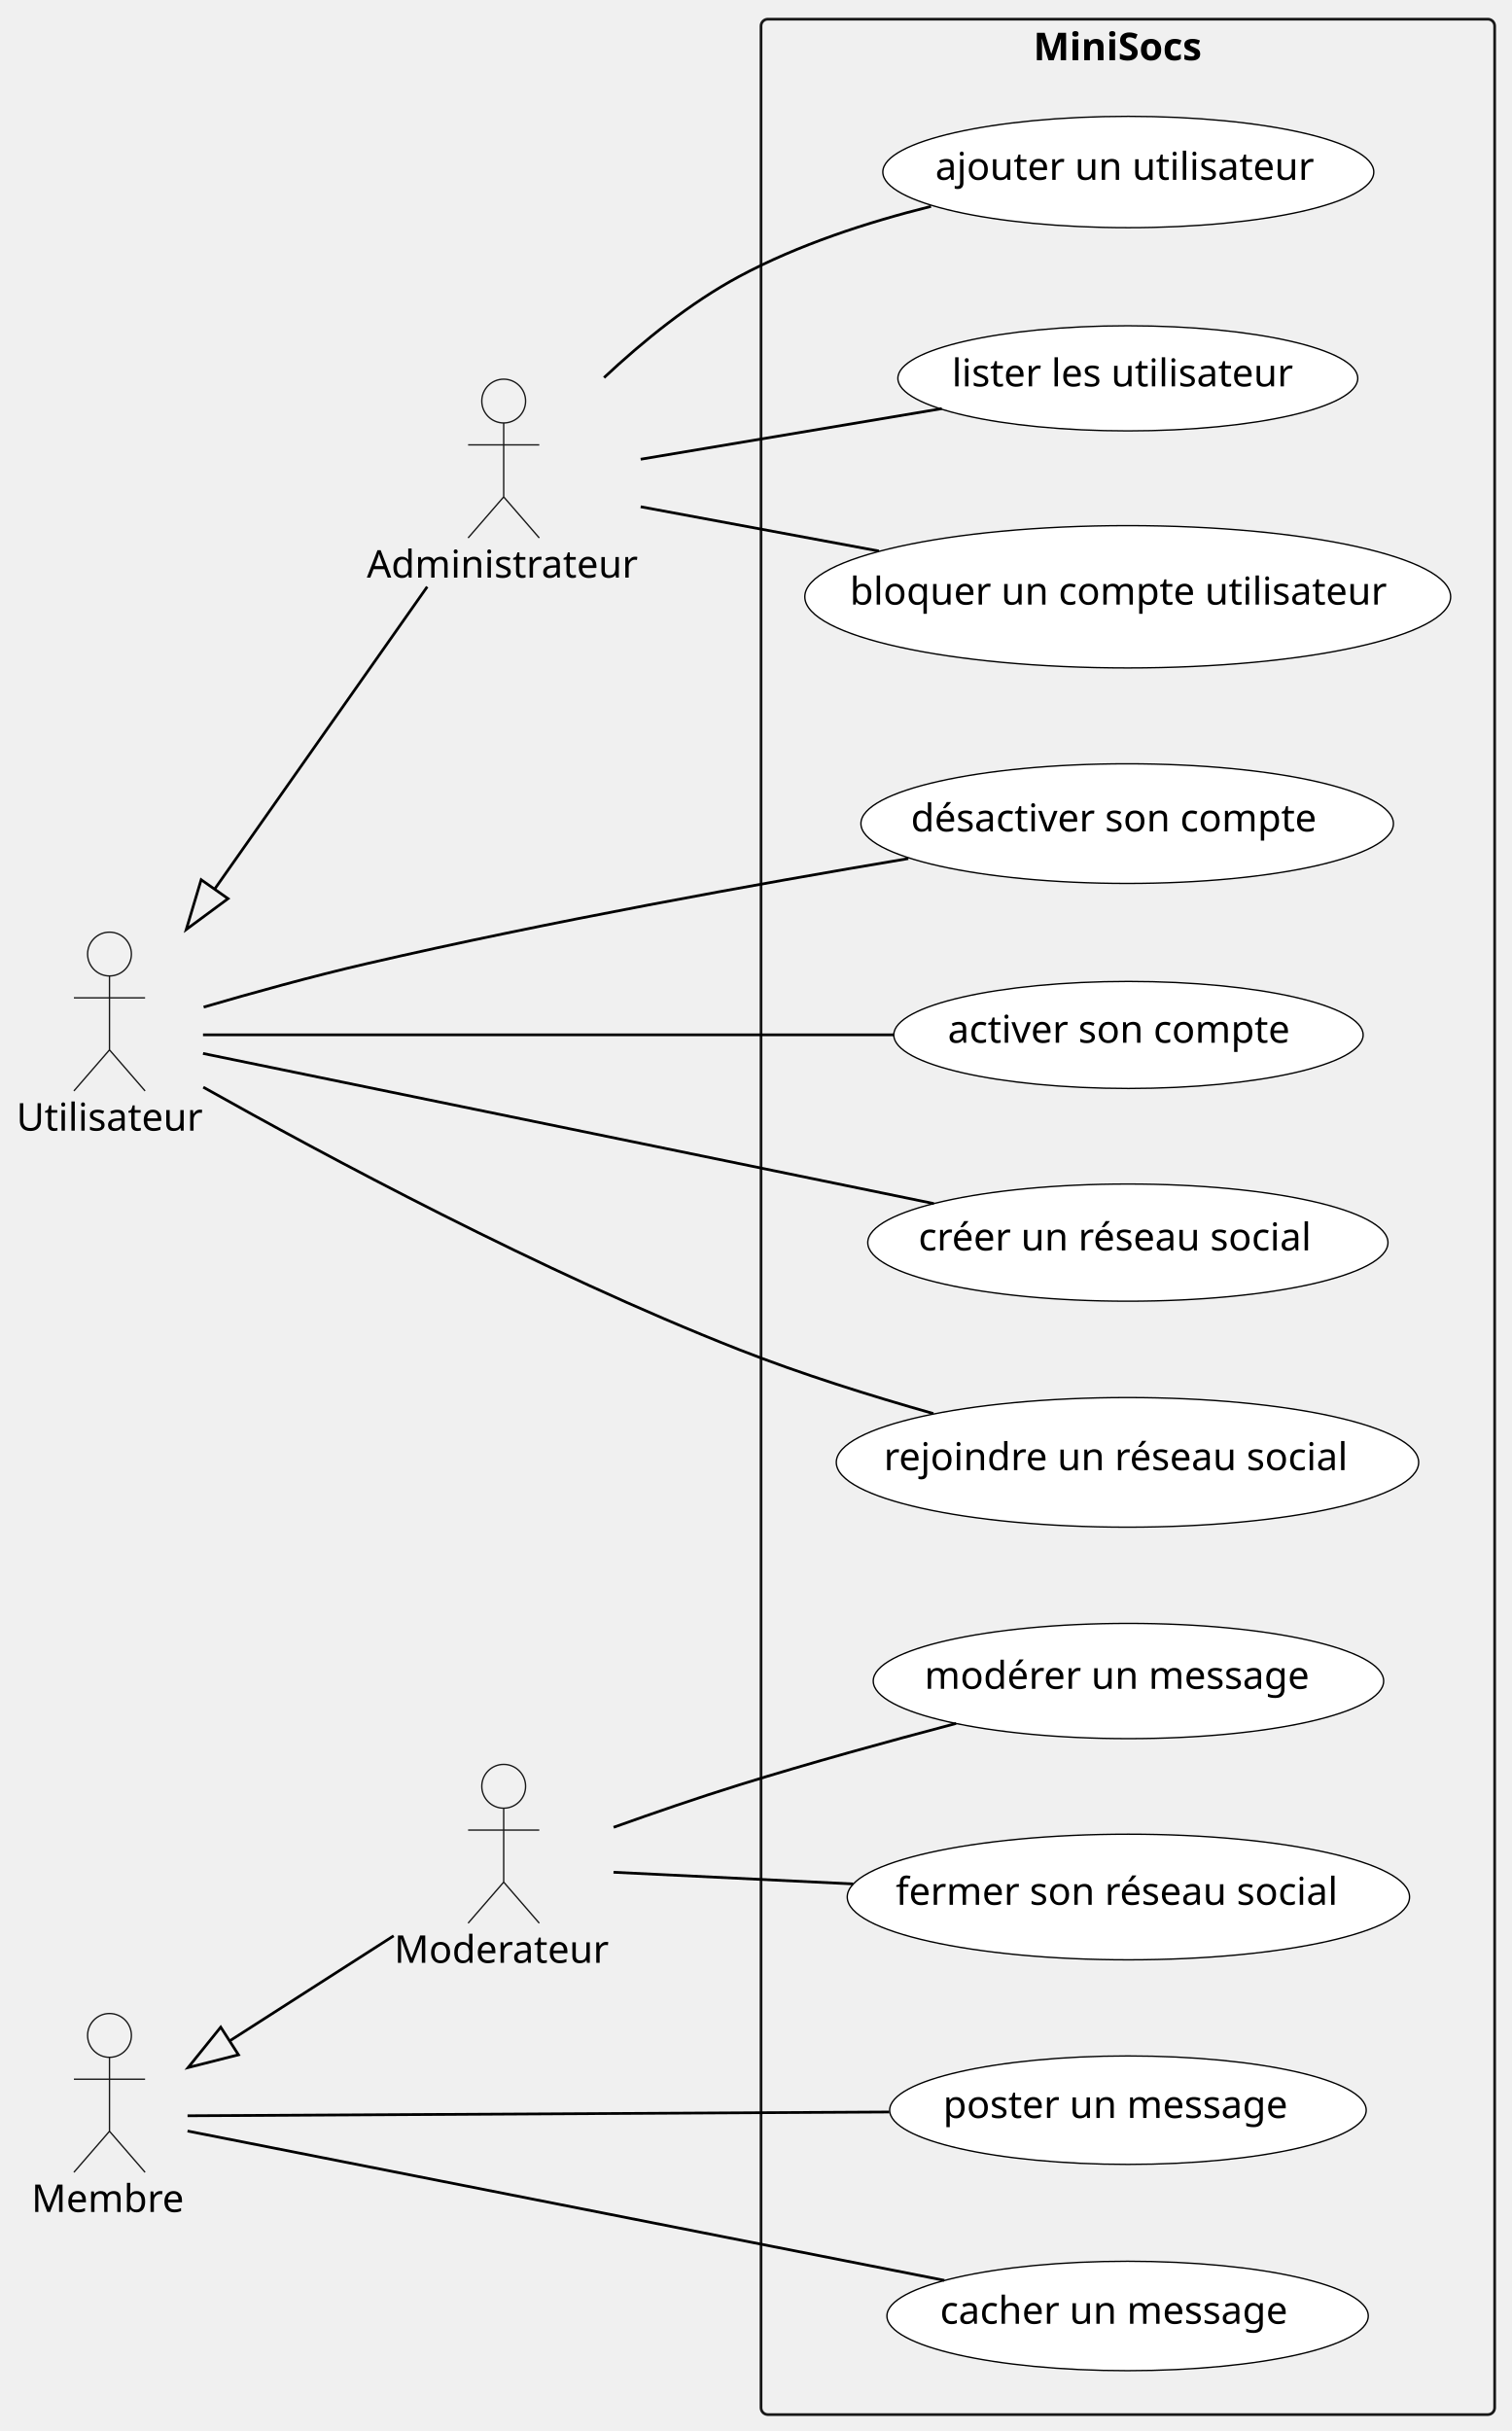
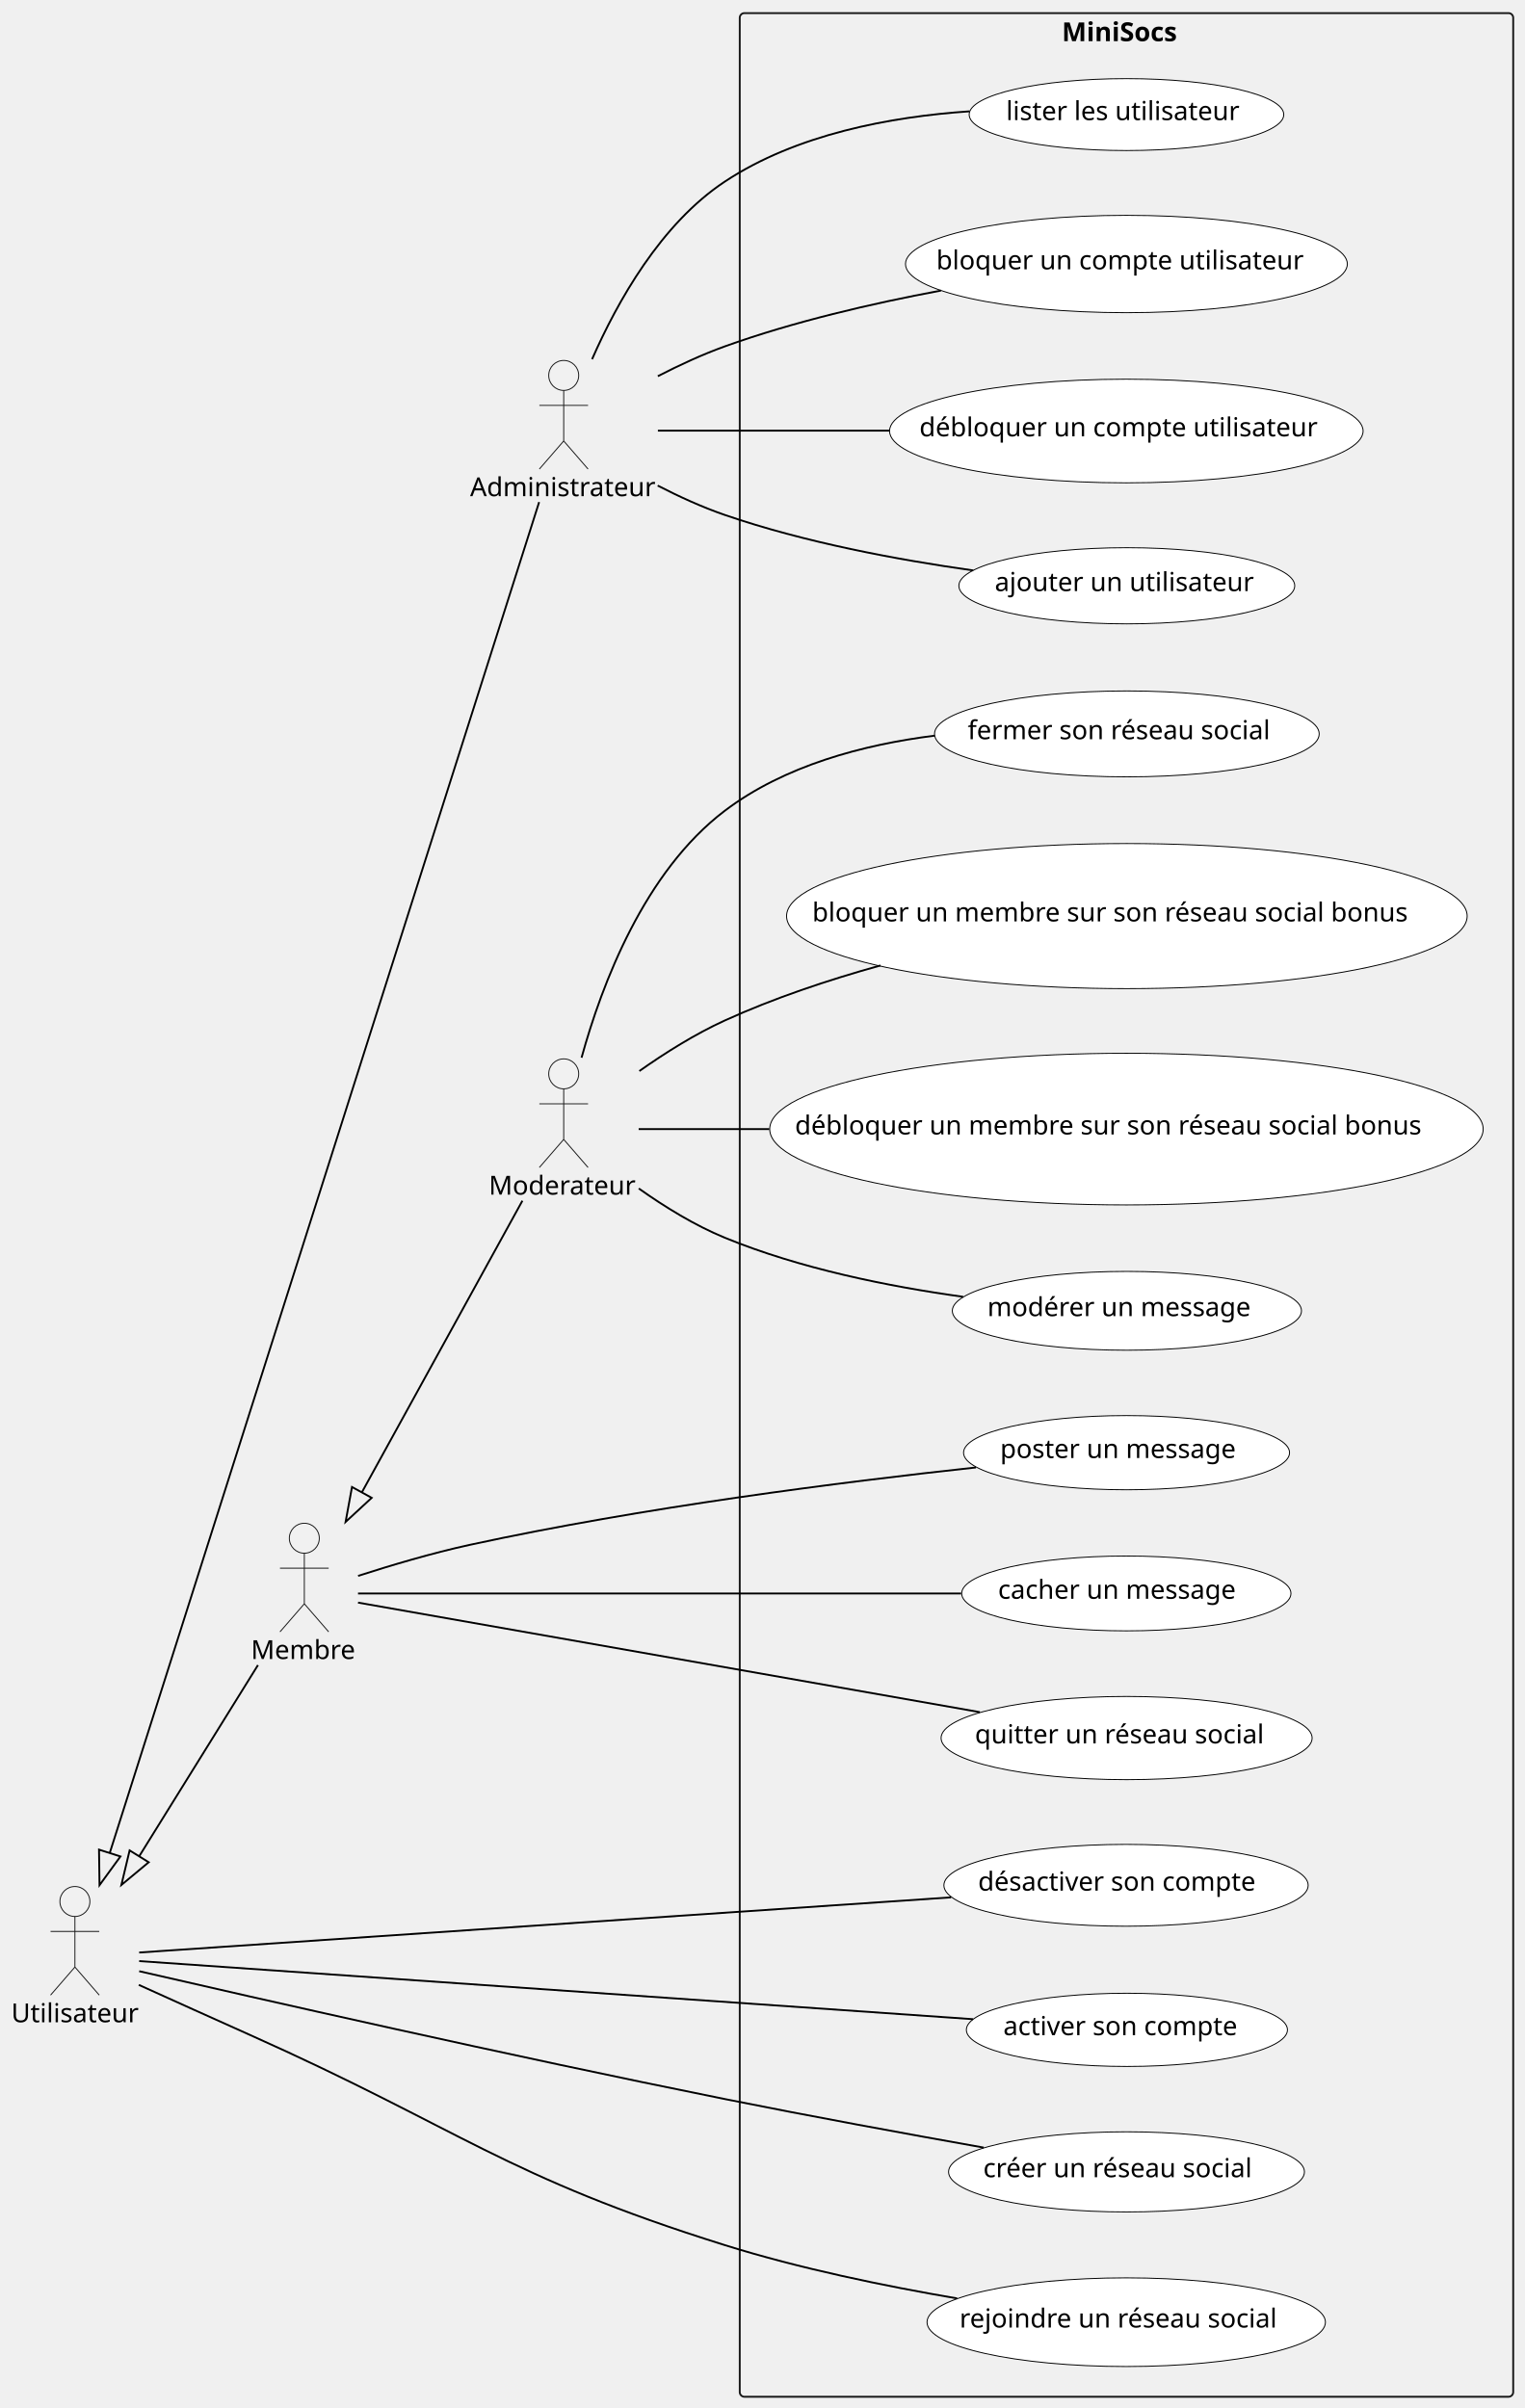
- <svg xmlns="http://www.w3.org/2000/svg" contentStyleType="text/css" height="888px" preserveAspectRatio="none" style="width:552px;height:888px;background:#FFFFFF;" version="1.1" viewBox="0 0 552 888" width="552px" zoomAndPan="magnify">
+ <svg xmlns="http://www.w3.org/2000/svg" contentStyleType="text/css" height="1286px" preserveAspectRatio="none" style="width:814px;height:1286px;background:#FFFFFF;" version="1.1" viewBox="0 0 814 1286" width="814px" zoomAndPan="magnify">
  <defs />
  <g>
    <g id="cluster_MiniSocs">
-       <rect fill="none" height="875" rx="2.5" ry="2.5" style="stroke:#181818;stroke-width:1.0;" width="268" x="278" y="7" />
-       <text fill="#000000" font-family="sans-serif" font-size="14" font-weight="bold" lengthAdjust="spacing" textLength="69" x="377.5" y="21.995">MiniSocs</text>
+       <rect fill="none" height="1273" rx="2.5" ry="2.5" style="stroke:#181818;stroke-width:1.0;" width="413" x="395" y="7" />
+       <text fill="#000000" font-family="sans-serif" font-size="14" font-weight="bold" lengthAdjust="spacing" textLength="69" x="567" y="21.995">MiniSocs</text>
    </g>
    <g id="elem_ajouter un utilisateur">
-       <ellipse cx="412.173" cy="62.835" fill="#FFFFFF" rx="89.673" ry="20.335" style="stroke:#000000;stroke-width:0.5;" />
-       <text fill="#000000" font-family="sans-serif" font-size="14" lengthAdjust="spacing" textLength="141" x="341.673" y="65.681">ajouter un utilisateur</text>
+       <ellipse cx="601.673" cy="312.835" fill="#FFFFFF" rx="89.673" ry="20.335" style="stroke:#000000;stroke-width:0.5;" />
+       <text fill="#000000" font-family="sans-serif" font-size="14" lengthAdjust="spacing" textLength="141" x="531.173" y="315.681">ajouter un utilisateur</text>
    </g>
    <g id="elem_lister les utilisateur">
-       <ellipse cx="411.995" cy="138.199" fill="#FFFFFF" rx="83.995" ry="19.199" style="stroke:#000000;stroke-width:0.5;" />
-       <text fill="#000000" font-family="sans-serif" font-size="14" lengthAdjust="spacing" textLength="128" x="347.733" y="141.136">lister les utilisateur</text>
+       <ellipse cx="601.495" cy="61.199" fill="#FFFFFF" rx="83.995" ry="19.199" style="stroke:#000000;stroke-width:0.5;" />
+       <text fill="#000000" font-family="sans-serif" font-size="14" lengthAdjust="spacing" textLength="128" x="537.234" y="64.136">lister les utilisateur</text>
    </g>
    <g id="elem_bloquer un compte utilisateur">
-       <ellipse cx="411.962" cy="217.992" fill="#FFFFFF" rx="117.962" ry="25.992" style="stroke:#000000;stroke-width:0.5;" />
-       <text fill="#000000" font-family="sans-serif" font-size="14" lengthAdjust="spacing" textLength="203" x="310.462" y="220.839">bloquer un compte utilisateur</text>
+       <ellipse cx="601.462" cy="140.992" fill="#FFFFFF" rx="117.962" ry="25.992" style="stroke:#000000;stroke-width:0.5;" />
+       <text fill="#000000" font-family="sans-serif" font-size="14" lengthAdjust="spacing" textLength="203" x="499.962" y="143.839">bloquer un compte utilisateur</text>
+     </g>
+     <g id="elem_débloquer un compte utilisateur">
+       <ellipse cx="601.419" cy="230.184" fill="#FFFFFF" rx="126.419" ry="27.684" style="stroke:#000000;stroke-width:0.5;" />
+       <text fill="#000000" font-family="sans-serif" font-size="14" lengthAdjust="spacing" textLength="221" x="490.919" y="233.03">débloquer un compte utilisateur</text>
    </g>
    <g id="elem_désactiver son compte">
-       <ellipse cx="411.76" cy="300.852" fill="#FFFFFF" rx="97.26" ry="21.852" style="stroke:#000000;stroke-width:0.5;" />
-       <text fill="#000000" font-family="sans-serif" font-size="14" lengthAdjust="spacing" textLength="158" x="332.76" y="303.699">désactiver son compte</text>
+       <ellipse cx="601.26" cy="1006.852" fill="#FFFFFF" rx="97.26" ry="21.852" style="stroke:#000000;stroke-width:0.5;" />
+       <text fill="#000000" font-family="sans-serif" font-size="14" lengthAdjust="spacing" textLength="158" x="522.26" y="1009.699">désactiver son compte</text>
    </g>
    <g id="elem_activer son compte">
-       <ellipse cx="412.228" cy="378.046" fill="#FFFFFF" rx="85.728" ry="19.546" style="stroke:#000000;stroke-width:0.5;" />
-       <text fill="#000000" font-family="sans-serif" font-size="14" lengthAdjust="spacing" textLength="132" x="346.228" y="380.892">activer son compte</text>
+       <ellipse cx="601.728" cy="1084.046" fill="#FFFFFF" rx="85.728" ry="19.546" style="stroke:#000000;stroke-width:0.5;" />
+       <text fill="#000000" font-family="sans-serif" font-size="14" lengthAdjust="spacing" textLength="132" x="535.728" y="1086.892">activer son compte</text>
    </g>
    <g id="elem_créer un réseau social">
-       <ellipse cx="412.012" cy="453.902" fill="#FFFFFF" rx="95.012" ry="21.402" style="stroke:#000000;stroke-width:0.5;" />
-       <text fill="#000000" font-family="sans-serif" font-size="14" lengthAdjust="spacing" textLength="153" x="335.512" y="456.749">créer un réseau social</text>
+       <ellipse cx="601.512" cy="1159.902" fill="#FFFFFF" rx="95.012" ry="21.402" style="stroke:#000000;stroke-width:0.5;" />
+       <text fill="#000000" font-family="sans-serif" font-size="14" lengthAdjust="spacing" textLength="153" x="525.012" y="1162.749">créer un réseau social</text>
    </g>
    <g id="elem_rejoindre un réseau social">
-       <ellipse cx="411.868" cy="534.174" fill="#FFFFFF" rx="106.368" ry="23.674" style="stroke:#000000;stroke-width:0.5;" />
-       <text fill="#000000" font-family="sans-serif" font-size="14" lengthAdjust="spacing" textLength="178" x="322.868" y="537.02">rejoindre un réseau social</text>
+       <ellipse cx="601.368" cy="1240.174" fill="#FFFFFF" rx="106.368" ry="23.674" style="stroke:#000000;stroke-width:0.5;" />
+       <text fill="#000000" font-family="sans-serif" font-size="14" lengthAdjust="spacing" textLength="178" x="512.368" y="1243.02">rejoindre un réseau social</text>
    </g>
    <g id="elem_modérer un message">
-       <ellipse cx="412.223" cy="614.045" fill="#FFFFFF" rx="93.223" ry="21.045" style="stroke:#000000;stroke-width:0.5;" />
-       <text fill="#000000" font-family="sans-serif" font-size="14" lengthAdjust="spacing" textLength="149" x="337.723" y="616.891">modérer un message</text>
+       <ellipse cx="601.723" cy="700.045" fill="#FFFFFF" rx="93.223" ry="21.045" style="stroke:#000000;stroke-width:0.5;" />
+       <text fill="#000000" font-family="sans-serif" font-size="14" lengthAdjust="spacing" textLength="149" x="527.223" y="702.891">modérer un message</text>
    </g>
    <g id="elem_fermer son réseau social">
-       <ellipse cx="412.204" cy="692.941" fill="#FFFFFF" rx="102.704" ry="22.941" style="stroke:#000000;stroke-width:0.5;" />
-       <text fill="#000000" font-family="sans-serif" font-size="14" lengthAdjust="spacing" textLength="170" x="327.204" y="695.788">fermer son réseau social</text>
+       <ellipse cx="601.704" cy="391.941" fill="#FFFFFF" rx="102.704" ry="22.941" style="stroke:#000000;stroke-width:0.5;" />
+       <text fill="#000000" font-family="sans-serif" font-size="14" lengthAdjust="spacing" textLength="170" x="516.704" y="394.788">fermer son réseau social</text>
+     </g>
+     <g id="elem_bloquer un membre sur son réseau social bonus">
+       <ellipse cx="601.706" cy="489.241" fill="#FFFFFF" rx="181.706" ry="38.741" style="stroke:#000000;stroke-width:0.5;" />
+       <text fill="#000000" font-family="sans-serif" font-size="14" lengthAdjust="spacing" textLength="336" x="433.706" y="492.088">bloquer un membre sur son réseau social bonus</text>
+     </g>
+     <g id="elem_débloquer un membre sur son réseau social bonus">
+       <ellipse cx="601.481" cy="602.996" fill="#FFFFFF" rx="190.481" ry="40.496" style="stroke:#000000;stroke-width:0.5;" />
+       <text fill="#000000" font-family="sans-serif" font-size="14" lengthAdjust="spacing" textLength="354" x="424.481" y="605.843">débloquer un membre sur son réseau social bonus</text>
    </g>
    <g id="elem_poster un message">
-       <ellipse cx="412.037" cy="770.807" fill="#FFFFFF" rx="87.037" ry="19.807" style="stroke:#000000;stroke-width:0.5;" />
-       <text fill="#000000" font-family="sans-serif" font-size="14" lengthAdjust="spacing" textLength="135" x="344.537" y="773.654">poster un message</text>
+       <ellipse cx="601.537" cy="775.807" fill="#FFFFFF" rx="87.037" ry="19.807" style="stroke:#000000;stroke-width:0.5;" />
+       <text fill="#000000" font-family="sans-serif" font-size="14" lengthAdjust="spacing" textLength="135" x="534.037" y="778.654">poster un message</text>
    </g>
    <g id="elem_cacher un message">
-       <ellipse cx="411.913" cy="845.983" fill="#FFFFFF" rx="87.913" ry="19.983" style="stroke:#000000;stroke-width:0.5;" />
-       <text fill="#000000" font-family="sans-serif" font-size="14" lengthAdjust="spacing" textLength="137" x="343.413" y="848.829">cacher un message</text>
+       <ellipse cx="601.413" cy="850.983" fill="#FFFFFF" rx="87.913" ry="19.983" style="stroke:#000000;stroke-width:0.5;" />
+       <text fill="#000000" font-family="sans-serif" font-size="14" lengthAdjust="spacing" textLength="137" x="532.913" y="853.829">cacher un message</text>
+     </g>
+     <g id="elem_quitter un réseau social">
+       <ellipse cx="601.567" cy="928.213" fill="#FFFFFF" rx="99.067" ry="22.213" style="stroke:#000000;stroke-width:0.5;" />
+       <text fill="#000000" font-family="sans-serif" font-size="14" lengthAdjust="spacing" textLength="162" x="520.567" y="931.06">quitter un réseau social</text>
    </g>
    <g id="elem_Administrateur">
-       <ellipse cx="184" cy="146.5" fill="#F1F1F1" rx="8" ry="8" style="stroke:#181818;stroke-width:0.5;" />
-       <path d="M184,154.5 L184,181.5 M171,162.5 L197,162.5 M184,181.5 L171,196.5 M184,181.5 L197,196.5 " fill="none" style="stroke:#181818;stroke-width:0.5;" />
-       <text fill="#000000" font-family="sans-serif" font-size="14" lengthAdjust="spacing" textLength="100" x="134" y="210.995">Administrateur</text>
+       <ellipse cx="301" cy="200.5" fill="#F1F1F1" rx="8" ry="8" style="stroke:#181818;stroke-width:0.5;" />
+       <path d="M301,208.5 L301,235.5 M288,216.5 L314,216.5 M301,235.5 L288,250.5 M301,235.5 L314,250.5 " fill="none" style="stroke:#181818;stroke-width:0.5;" />
+       <text fill="#000000" font-family="sans-serif" font-size="14" lengthAdjust="spacing" textLength="100" x="251" y="264.995">Administrateur</text>
    </g>
    <g id="elem_Utilisateur">
-       <ellipse cx="40" cy="348.5" fill="#F1F1F1" rx="8" ry="8" style="stroke:#181818;stroke-width:0.5;" />
-       <path d="M40,356.5 L40,383.5 M27,364.5 L53,364.5 M40,383.5 L27,398.5 M40,383.5 L53,398.5 " fill="none" style="stroke:#181818;stroke-width:0.5;" />
-       <text fill="#000000" font-family="sans-serif" font-size="14" lengthAdjust="spacing" textLength="68" x="6" y="412.995">Utilisateur</text>
+       <ellipse cx="40" cy="1015.5" fill="#F1F1F1" rx="8" ry="8" style="stroke:#181818;stroke-width:0.5;" />
+       <path d="M40,1023.5 L40,1050.5 M27,1031.5 L53,1031.5 M40,1050.5 L27,1065.5 M40,1050.5 L53,1065.5 " fill="none" style="stroke:#181818;stroke-width:0.5;" />
+       <text fill="#000000" font-family="sans-serif" font-size="14" lengthAdjust="spacing" textLength="68" x="6" y="1079.995">Utilisateur</text>
    </g>
    <g id="elem_Membre">
-       <ellipse cx="40" cy="743.5" fill="#F1F1F1" rx="8" ry="8" style="stroke:#181818;stroke-width:0.5;" />
-       <path d="M40,751.5 L40,778.5 M27,759.5 L53,759.5 M40,778.5 L27,793.5 M40,778.5 L53,793.5 " fill="none" style="stroke:#181818;stroke-width:0.5;" />
-       <text fill="#000000" font-family="sans-serif" font-size="14" lengthAdjust="spacing" textLength="57" x="11.5" y="807.995">Membre</text>
+       <ellipse cx="162.5" cy="821.5" fill="#F1F1F1" rx="8" ry="8" style="stroke:#181818;stroke-width:0.5;" />
+       <path d="M162.5,829.5 L162.5,856.5 M149.5,837.5 L175.5,837.5 M162.5,856.5 L149.5,871.5 M162.5,856.5 L175.5,871.5 " fill="none" style="stroke:#181818;stroke-width:0.5;" />
+       <text fill="#000000" font-family="sans-serif" font-size="14" lengthAdjust="spacing" textLength="57" x="134" y="885.995">Membre</text>
    </g>
    <g id="elem_Moderateur">
-       <ellipse cx="184" cy="652.5" fill="#F1F1F1" rx="8" ry="8" style="stroke:#181818;stroke-width:0.5;" />
-       <path d="M184,660.5 L184,687.5 M171,668.5 L197,668.5 M184,687.5 L171,702.5 M184,687.5 L197,702.5 " fill="none" style="stroke:#181818;stroke-width:0.5;" />
-       <text fill="#000000" font-family="sans-serif" font-size="14" lengthAdjust="spacing" textLength="80" x="144" y="716.995">Moderateur</text>
+       <ellipse cx="301" cy="573.5" fill="#F1F1F1" rx="8" ry="8" style="stroke:#181818;stroke-width:0.5;" />
+       <path d="M301,581.5 L301,608.5 M288,589.5 L314,589.5 M301,608.5 L288,623.5 M301,608.5 L314,623.5 " fill="none" style="stroke:#181818;stroke-width:0.5;" />
+       <text fill="#000000" font-family="sans-serif" font-size="14" lengthAdjust="spacing" textLength="80" x="261" y="637.995">Moderateur</text>
    </g>
    <g id="link_Utilisateur_Administrateur">
-       <path d="M78.393,324.805 C103.663,288.865 130.82,250.22 156.06,214.33 " fill="none" id="Utilisateur-backto-Administrateur" style="stroke:#000000;stroke-width:1.0;" />
-       <polygon fill="none" points="68.04,339.53,83.301,328.256,73.485,321.354,68.04,339.53" style="stroke:#000000;stroke-width:1.0;" />
+       <path d="M58.592,989.626 C102.102,852.736 244.42,404.9 287.88,268.13 " fill="none" id="Utilisateur-backto-Administrateur" style="stroke:#000000;stroke-width:1.0;" />
+       <polygon fill="none" points="53.14,1006.78,64.311,991.443,52.874,987.808,53.14,1006.78" style="stroke:#000000;stroke-width:1.0;" />
    </g>
    <g id="link_Membre_Moderateur">
-       <path d="M83.872,745.524 C105.252,731.814 119.97,722.39 143.8,707.12 " fill="none" id="Membre-backto-Moderateur" style="stroke:#000000;stroke-width:1.0;" />
-       <polygon fill="none" points="68.72,755.24,87.111,750.574,80.633,740.473,68.72,755.24" style="stroke:#000000;stroke-width:1.0;" />
+       <path d="M193.21,797.021 C218.86,750.421 253.29,687.87 278.95,641.25 " fill="none" id="Membre-backto-Moderateur" style="stroke:#000000;stroke-width:1.0;" />
+       <polygon fill="none" points="184.53,812.79,198.466,799.914,187.953,794.128,184.53,812.79" style="stroke:#000000;stroke-width:1.0;" />
+     </g>
+     <g id="link_Utilisateur_Membre">
+       <path d="M74.306,991.379 C95.426,957.369 116.63,923.24 137.74,889.25 " fill="none" id="Utilisateur-backto-Membre" style="stroke:#000000;stroke-width:1.0;" />
+       <polygon fill="none" points="64.81,1006.67,79.403,994.544,69.209,988.213,64.81,1006.67" style="stroke:#000000;stroke-width:1.0;" />
    </g>
    <g id="link_Administrateur_ajouter un utilisateur">
-       <path d="M220.66,137.94 C234.9,124.61 252.14,110.6 270,101 C291.55,89.42 316.89,81.17 340.1,75.39 " fill="none" id="Administrateur-ajouter un utilisateur" style="stroke:#000000;stroke-width:1.0;" />
+       <path d="M351.18,259.33 C362.63,265.23 375,270.87 387,275 C429.63,289.67 479.09,298.93 519.67,304.64 " fill="none" id="Administrateur-ajouter un utilisateur" style="stroke:#000000;stroke-width:1.0;" />
    </g>
    <g id="link_Administrateur_lister les utilisateur">
-       <path d="M234.04,167.75 C266.23,162.34 308.76,155.19 344.05,149.26 " fill="none" id="Administrateur-lister les utilisateur" style="stroke:#000000;stroke-width:1.0;" />
+       <path d="M316.15,191.84 C329.59,161.17 352.84,119.61 387,97 C425.24,71.69 475.52,62.33 517.68,59.46 " fill="none" id="Administrateur-lister les utilisateur" style="stroke:#000000;stroke-width:1.0;" />
    </g>
    <g id="link_Administrateur_bloquer un compte utilisateur">
-       <path d="M234.04,185.11 C259.48,189.84 291.38,195.77 321.06,201.29 " fill="none" id="Administrateur-bloquer un compte utilisateur" style="stroke:#000000;stroke-width:1.0;" />
+       <path d="M351.26,200.91 C362.72,195 375.06,189.29 387,185 C423.77,171.78 465.61,162.07 502.45,155.18 " fill="none" id="Administrateur-bloquer un compte utilisateur" style="stroke:#000000;stroke-width:1.0;" />
+     </g>
+     <g id="link_Administrateur_débloquer un compte utilisateur">
+       <path d="M351.29,230 C384.99,230 431.27,230 474.8,230 " fill="none" id="Administrateur-débloquer un compte utilisateur" style="stroke:#000000;stroke-width:1.0;" />
    </g>
    <g id="link_Utilisateur_désactiver son compte">
-       <path d="M74.39,367.88 C92.02,362.73 114.07,356.61 134,352 C200.22,336.68 276.19,322.96 331.81,313.62 " fill="none" id="Utilisateur-désactiver son compte" style="stroke:#000000;stroke-width:1.0;" />
+       <path d="M74.32,1042.74 C158.25,1037.04 380.68,1021.93 507.85,1013.29 " fill="none" id="Utilisateur-désactiver son compte" style="stroke:#000000;stroke-width:1.0;" />
    </g>
    <g id="link_Utilisateur_activer son compte">
-       <path d="M74.16,378 C130.48,378 246.48,378 326.48,378 " fill="none" id="Utilisateur-activer son compte" style="stroke:#000000;stroke-width:1.0;" />
+       <path d="M74.32,1047.32 C160.9,1053.36 394.84,1069.66 519.59,1078.36 " fill="none" id="Utilisateur-activer son compte" style="stroke:#000000;stroke-width:1.0;" />
    </g>
    <g id="link_Utilisateur_créer un réseau social">
-       <path d="M74.16,384.81 C134.03,397.11 261.33,423.26 341.15,439.65 " fill="none" id="Utilisateur-créer un réseau social" style="stroke:#000000;stroke-width:1.0;" />
+       <path d="M74.32,1052.73 C135.92,1066.93 271.84,1097.84 387,1121 C432.81,1130.21 484.33,1139.65 525.28,1146.93 " fill="none" id="Utilisateur-créer un réseau social" style="stroke:#000000;stroke-width:1.0;" />
    </g>
    <g id="link_Utilisateur_rejoindre un réseau social">
-       <path d="M74.26,397.13 C118.05,421.75 197.95,464.71 270,493 C292.66,501.9 318.04,509.86 340.95,516.35 " fill="none" id="Utilisateur-rejoindre un réseau social" style="stroke:#000000;stroke-width:1.0;" />
+       <path d="M74.12,1060.03 C91.86,1068.06 114.11,1078.11 134,1087 C246.26,1137.2 269.64,1162.28 387,1199 C426.98,1211.51 472.43,1220.88 511.09,1227.48 " fill="none" id="Utilisateur-rejoindre un réseau social" style="stroke:#000000;stroke-width:1.0;" />
    </g>
    <g id="link_Moderateur_modérer un message">
-       <path d="M224.15,667.48 C238.49,662.35 254.91,656.69 270,652 C295.78,643.99 324.52,636.07 349.28,629.54 " fill="none" id="Moderateur-modérer un message" style="stroke:#000000;stroke-width:1.0;" />
+       <path d="M341.09,634.71 C354.88,644.49 370.97,654.42 387,661 C427.17,677.5 474.44,687.05 514.28,692.56 " fill="none" id="Moderateur-modérer un message" style="stroke:#000000;stroke-width:1.0;" />
    </g>
    <g id="link_Moderateur_fermer son réseau social">
-       <path d="M224.11,683.9 C248.36,685.08 280.71,686.66 311.67,688.17 " fill="none" id="Moderateur-fermer son réseau social" style="stroke:#000000;stroke-width:1.0;" />
+       <path d="M310.53,564.86 C321.39,525.52 344.13,465.48 387,433 C418.81,408.89 460.77,397.71 499.07,392.88 " fill="none" id="Moderateur-fermer son réseau social" style="stroke:#000000;stroke-width:1.0;" />
+     </g>
+     <g id="link_Moderateur_bloquer un membre sur son réseau social bonus">
+       <path d="M341.39,571.99 C355.21,562.25 371.23,552.19 387,545 C413.06,533.12 442.11,523.4 470.17,515.6 " fill="none" id="Moderateur-bloquer un membre sur son réseau social bonus" style="stroke:#000000;stroke-width:1.0;" />
+     </g>
+     <g id="link_Moderateur_débloquer un membre sur son réseau social bonus">
+       <path d="M341.02,603 C360.07,603 384.52,603 410.78,603 " fill="none" id="Moderateur-débloquer un membre sur son réseau social bonus" style="stroke:#000000;stroke-width:1.0;" />
    </g>
    <g id="link_Membre_poster un message">
-       <path d="M68.51,772.85 C122.02,772.56 242.11,771.91 324.85,771.47 " fill="none" id="Membre-poster un message" style="stroke:#000000;stroke-width:1.0;" />
+       <path d="M191.2,841.61 C208.28,836.12 230.71,829.41 251,825 C342.75,805.05 449.9,791.43 521.13,783.7 " fill="none" id="Membre-poster un message" style="stroke:#000000;stroke-width:1.0;" />
    </g>
    <g id="link_Membre_cacher un message">
-       <path d="M68.51,778.43 C126.54,789.88 262.89,816.78 344.97,832.97 " fill="none" id="Membre-cacher un message" style="stroke:#000000;stroke-width:1.0;" />
+       <path d="M191.17,851 C254.68,851 413.13,851 513.22,851 " fill="none" id="Membre-cacher un message" style="stroke:#000000;stroke-width:1.0;" />
+     </g>
+     <g id="link_Membre_quitter un réseau social">
+       <path d="M191.17,855.88 C256.83,867.45 424,896.9 523.22,914.38 " fill="none" id="Membre-quitter un réseau social" style="stroke:#000000;stroke-width:1.0;" />
    </g>
  </g>
</svg>
